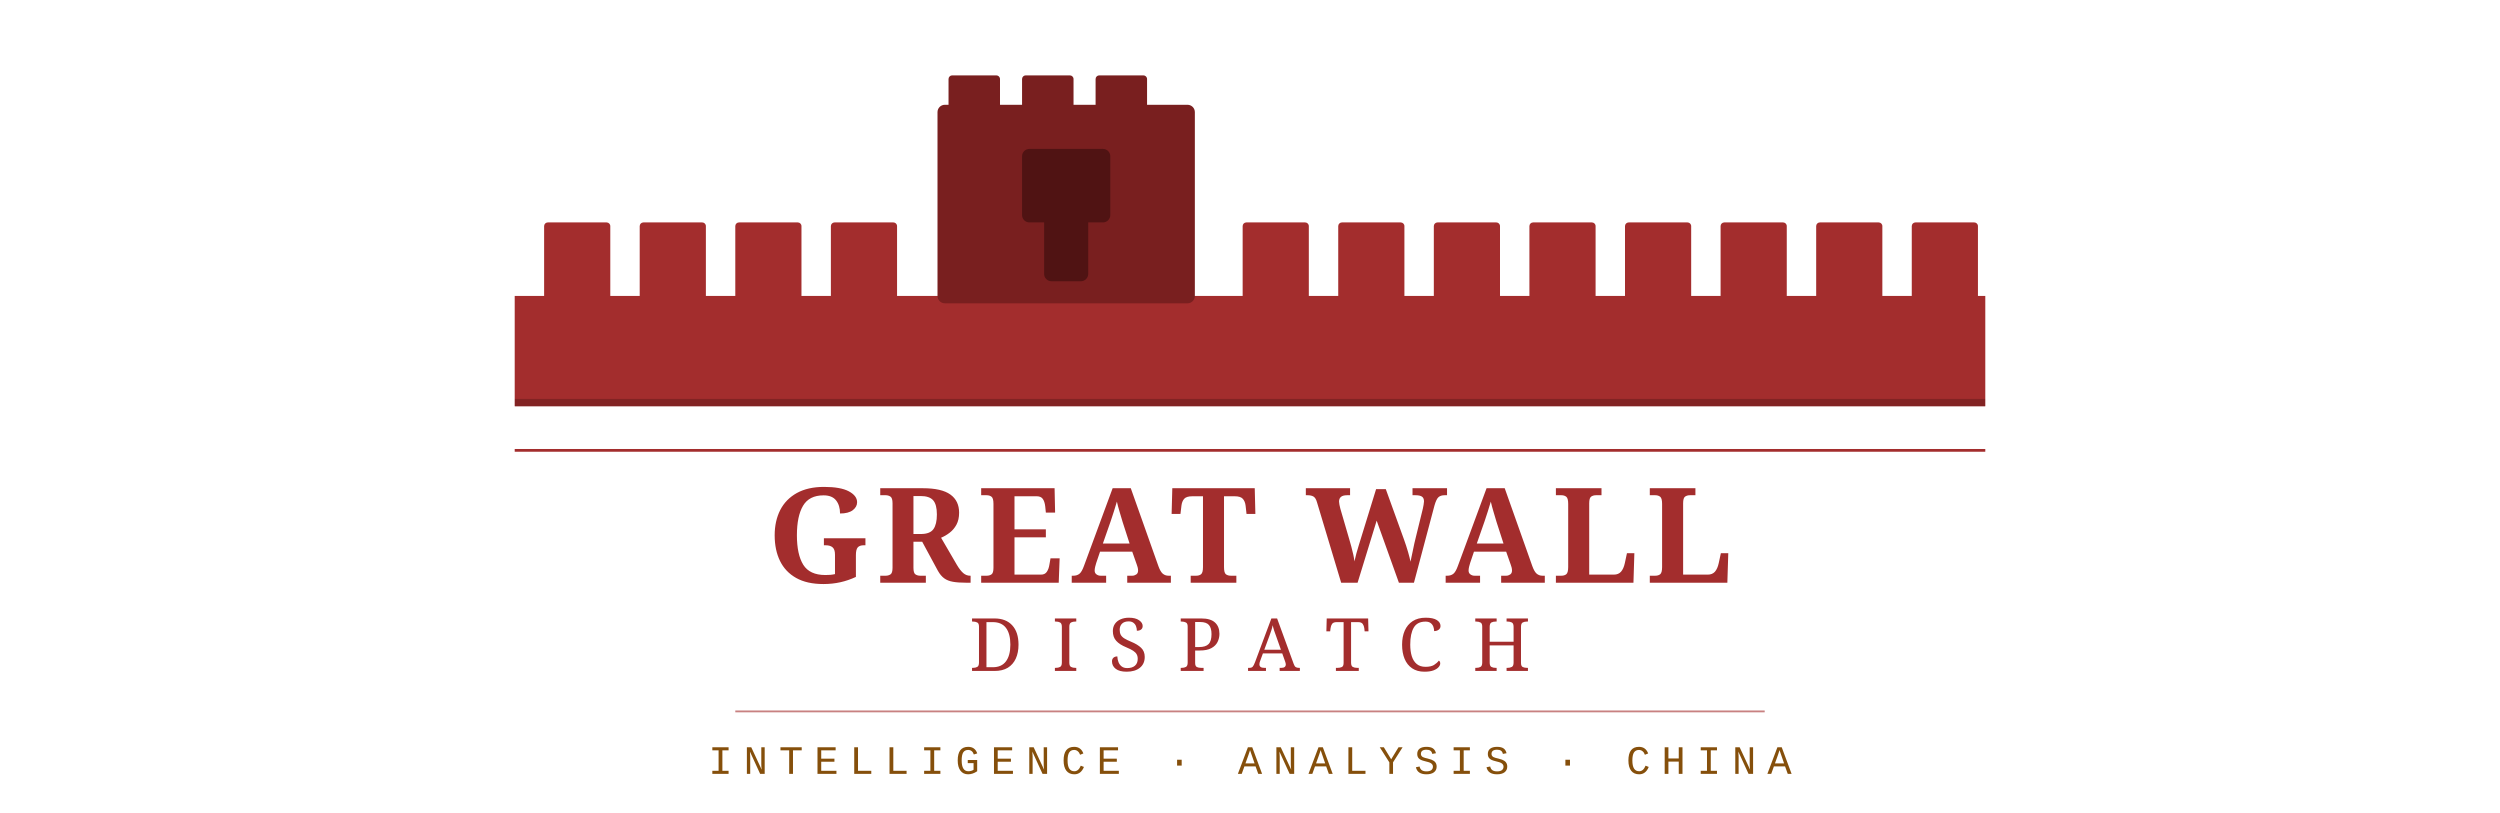
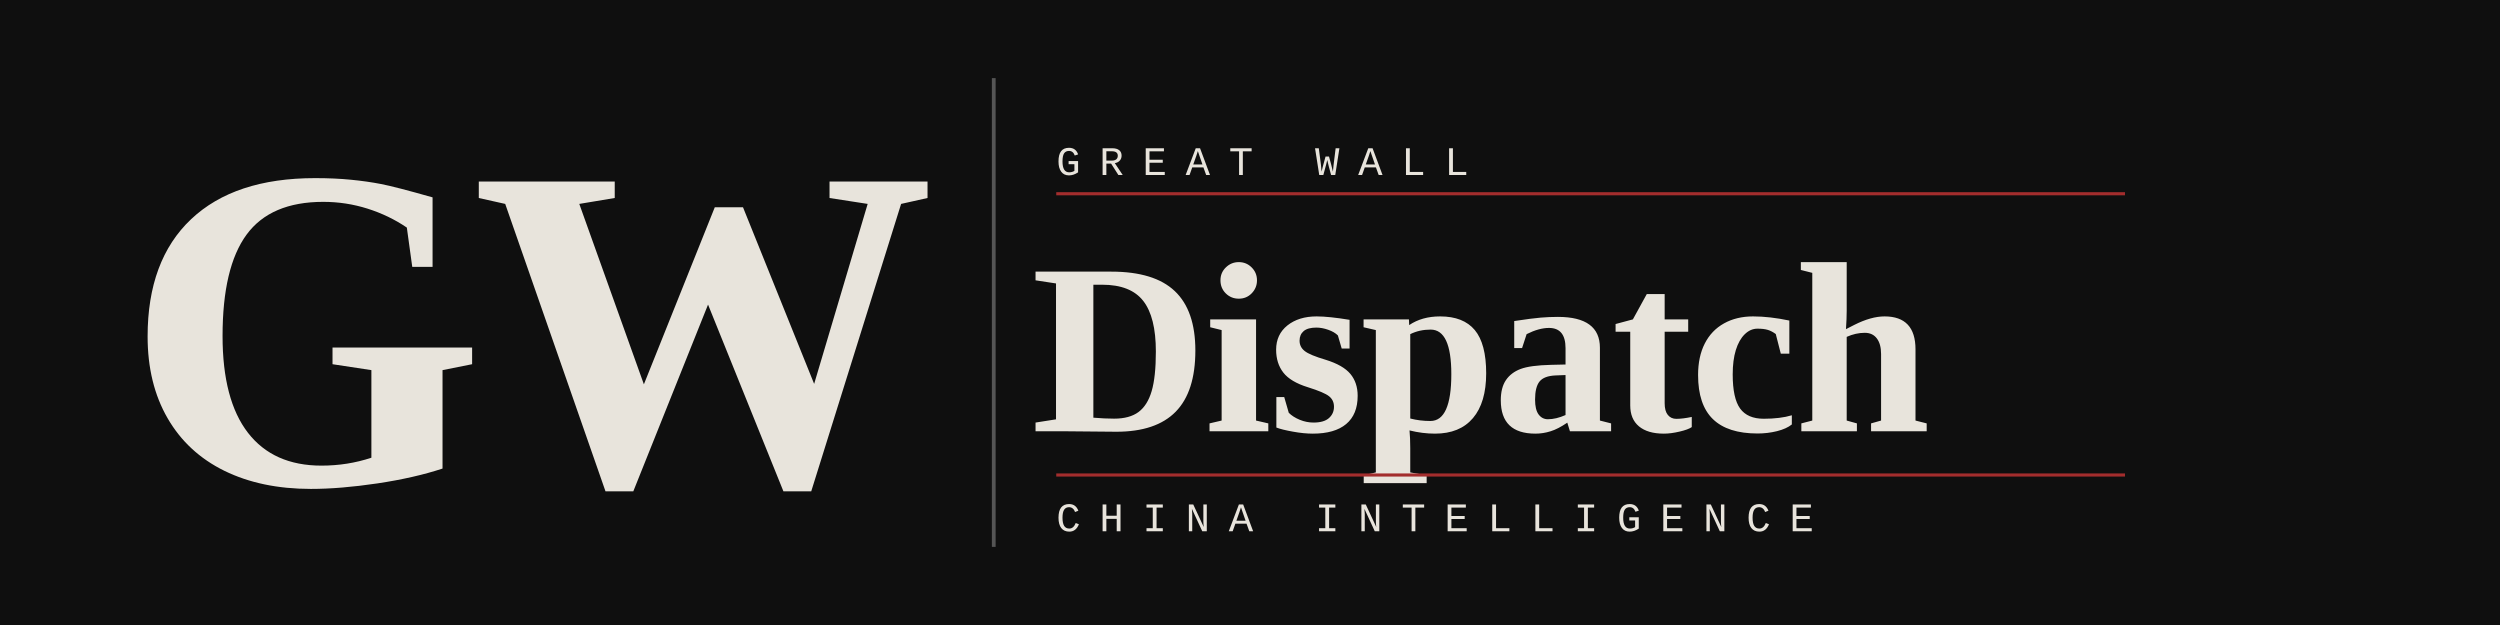
- <svg xmlns="http://www.w3.org/2000/svg" width="400" height="130" viewBox="0 0 680 220">
-   <defs>
-     <clipPath id="wallclip">
-       <rect x="140" y="20" width="400" height="90" />
-     </clipPath>
-   </defs>
-   <g clip-path="url(#wallclip)">
-     <rect x="140" y="80" width="400" height="30" fill="#A32D2D" />
-     <rect x="148" y="60" width="18" height="22" rx="1" fill="#A32D2D" />
-     <rect x="174" y="60" width="18" height="22" rx="1" fill="#A32D2D" />
-     <rect x="200" y="60" width="18" height="22" rx="1" fill="#A32D2D" />
-     <rect x="226" y="60" width="18" height="22" rx="1" fill="#A32D2D" />
-     <rect x="255" y="28" width="70" height="54" rx="2" fill="#791F1F" />
-     <rect x="258" y="20" width="14" height="12" rx="1" fill="#791F1F" />
-     <rect x="278" y="20" width="14" height="12" rx="1" fill="#791F1F" />
-     <rect x="298" y="20" width="14" height="12" rx="1" fill="#791F1F" />
-     <rect x="278" y="40" width="24" height="20" rx="2" fill="#501313" />
-     <rect x="284" y="58" width="12" height="18" rx="2" fill="#501313" />
-     <rect x="338" y="60" width="18" height="22" rx="1" fill="#A32D2D" />
-     <rect x="364" y="60" width="18" height="22" rx="1" fill="#A32D2D" />
-     <rect x="390" y="60" width="18" height="22" rx="1" fill="#A32D2D" />
-     <rect x="416" y="60" width="18" height="22" rx="1" fill="#A32D2D" />
-     <rect x="442" y="60" width="18" height="22" rx="1" fill="#A32D2D" />
-     <rect x="468" y="60" width="18" height="22" rx="1" fill="#A32D2D" />
-     <rect x="494" y="60" width="18" height="22" rx="1" fill="#A32D2D" />
-     <rect x="520" y="60" width="18" height="22" rx="1" fill="#A32D2D" />
-     <rect x="140" y="108" width="400" height="3" fill="#501313" opacity="0.4" />
-   </g>
-   <line x1="140" y1="122" x2="540" y2="122" stroke="#A32D2D" stroke-width="0.75" />
-   <text x="340" y="158" font-family="Georgia,serif" font-size="36" font-weight="700" fill="#A32D2D" text-anchor="middle" letter-spacing="2">GREAT WALL</text>
-   <text x="340" y="182" font-family="Georgia,serif" font-size="20" font-weight="400" fill="#A32D2D" text-anchor="middle" letter-spacing="8">DISPATCH</text>
-   <line x1="200" y1="193" x2="480" y2="193" stroke="#A32D2D" stroke-width="0.5" opacity="0.6" />
-   <text x="340" y="210" font-family="Courier New,monospace" font-size="11" fill="#854F0B" text-anchor="middle" letter-spacing="3">INTELLIGENCE · ANALYSIS · CHINA</text>
+ <svg xmlns="http://www.w3.org/2000/svg" width="600" height="150" viewBox="0 0 800 200">
+   <rect width="800" height="200" fill="#0f0f0f" />
+   <text x="40" y="155" font-family="Georgia,'Times New Roman',serif" font-size="148" font-weight="700" fill="#E8E4DC" letter-spacing="-4">GW</text>
+   <line x1="318" y1="25" x2="318" y2="175" stroke="#555" stroke-width="1.2" />
+   <line x1="338" y1="62" x2="680" y2="62" stroke="#A32D2D" stroke-width="1" />
+   <text x="338" y="56" font-family="'Courier New',Courier,monospace" font-size="13" font-weight="400" fill="#E8E4DC" letter-spacing="6">GREAT WALL</text>
+   <text x="330" y="138" font-family="Georgia,'Times New Roman',serif" font-size="78" font-weight="700" fill="#E8E4DC" letter-spacing="-1">Dispatch</text>
+   <line x1="338" y1="152" x2="680" y2="152" stroke="#A32D2D" stroke-width="1" />
+   <text x="338" y="170" font-family="'Courier New',Courier,monospace" font-size="13" font-weight="400" fill="#E8E4DC" letter-spacing="6">CHINA INTELLIGENCE</text>
</svg>
